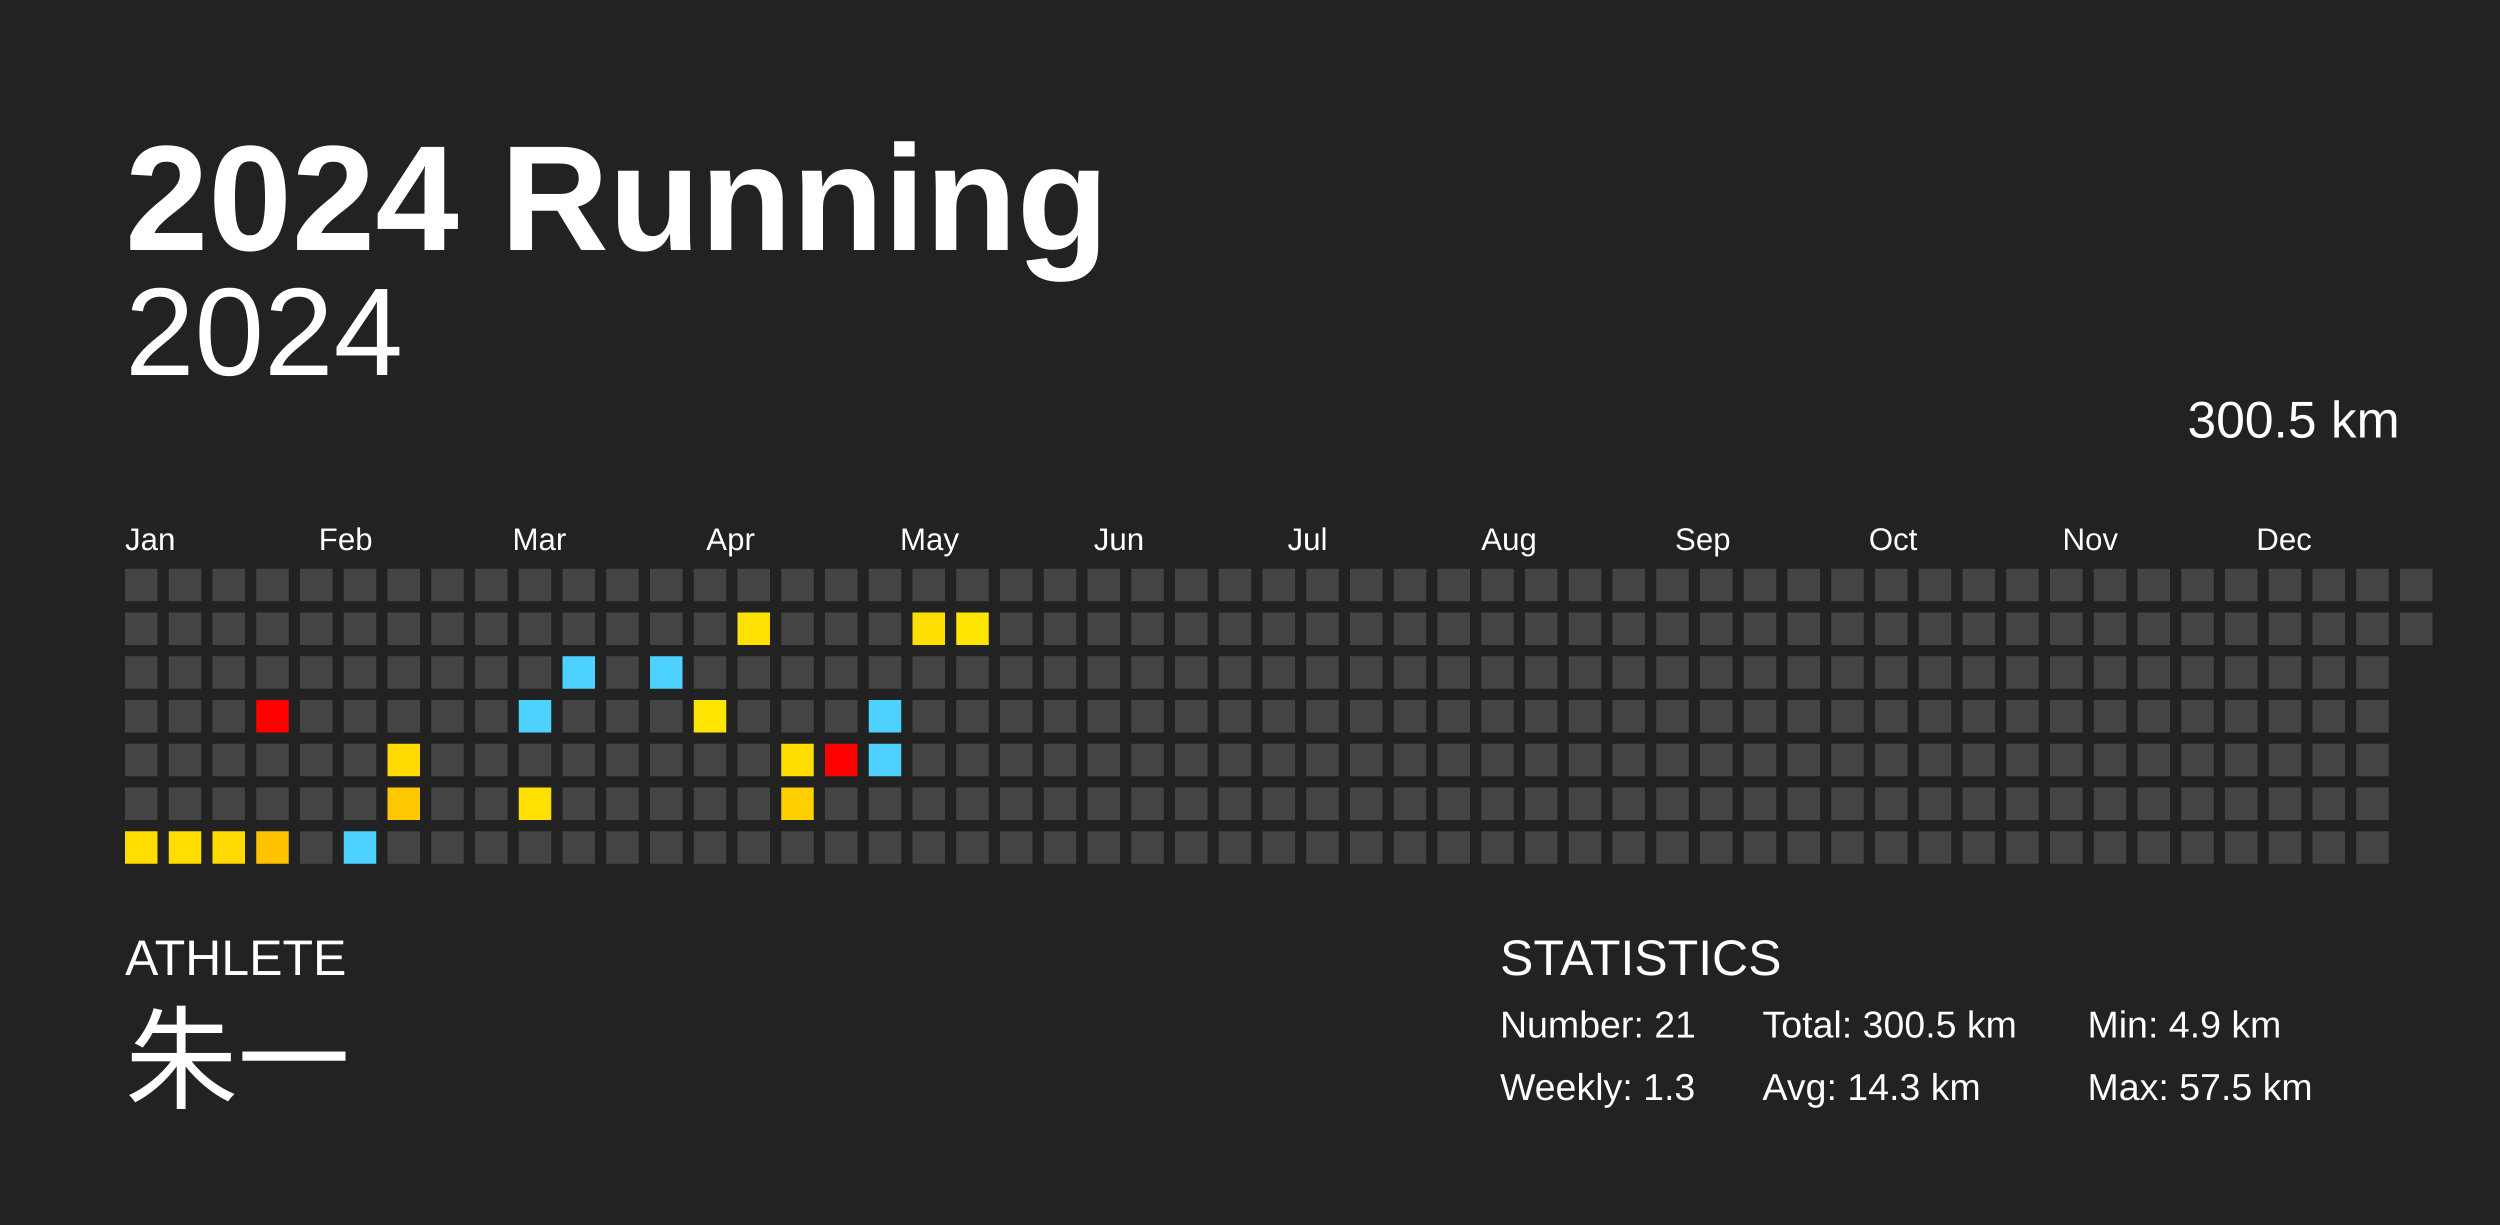
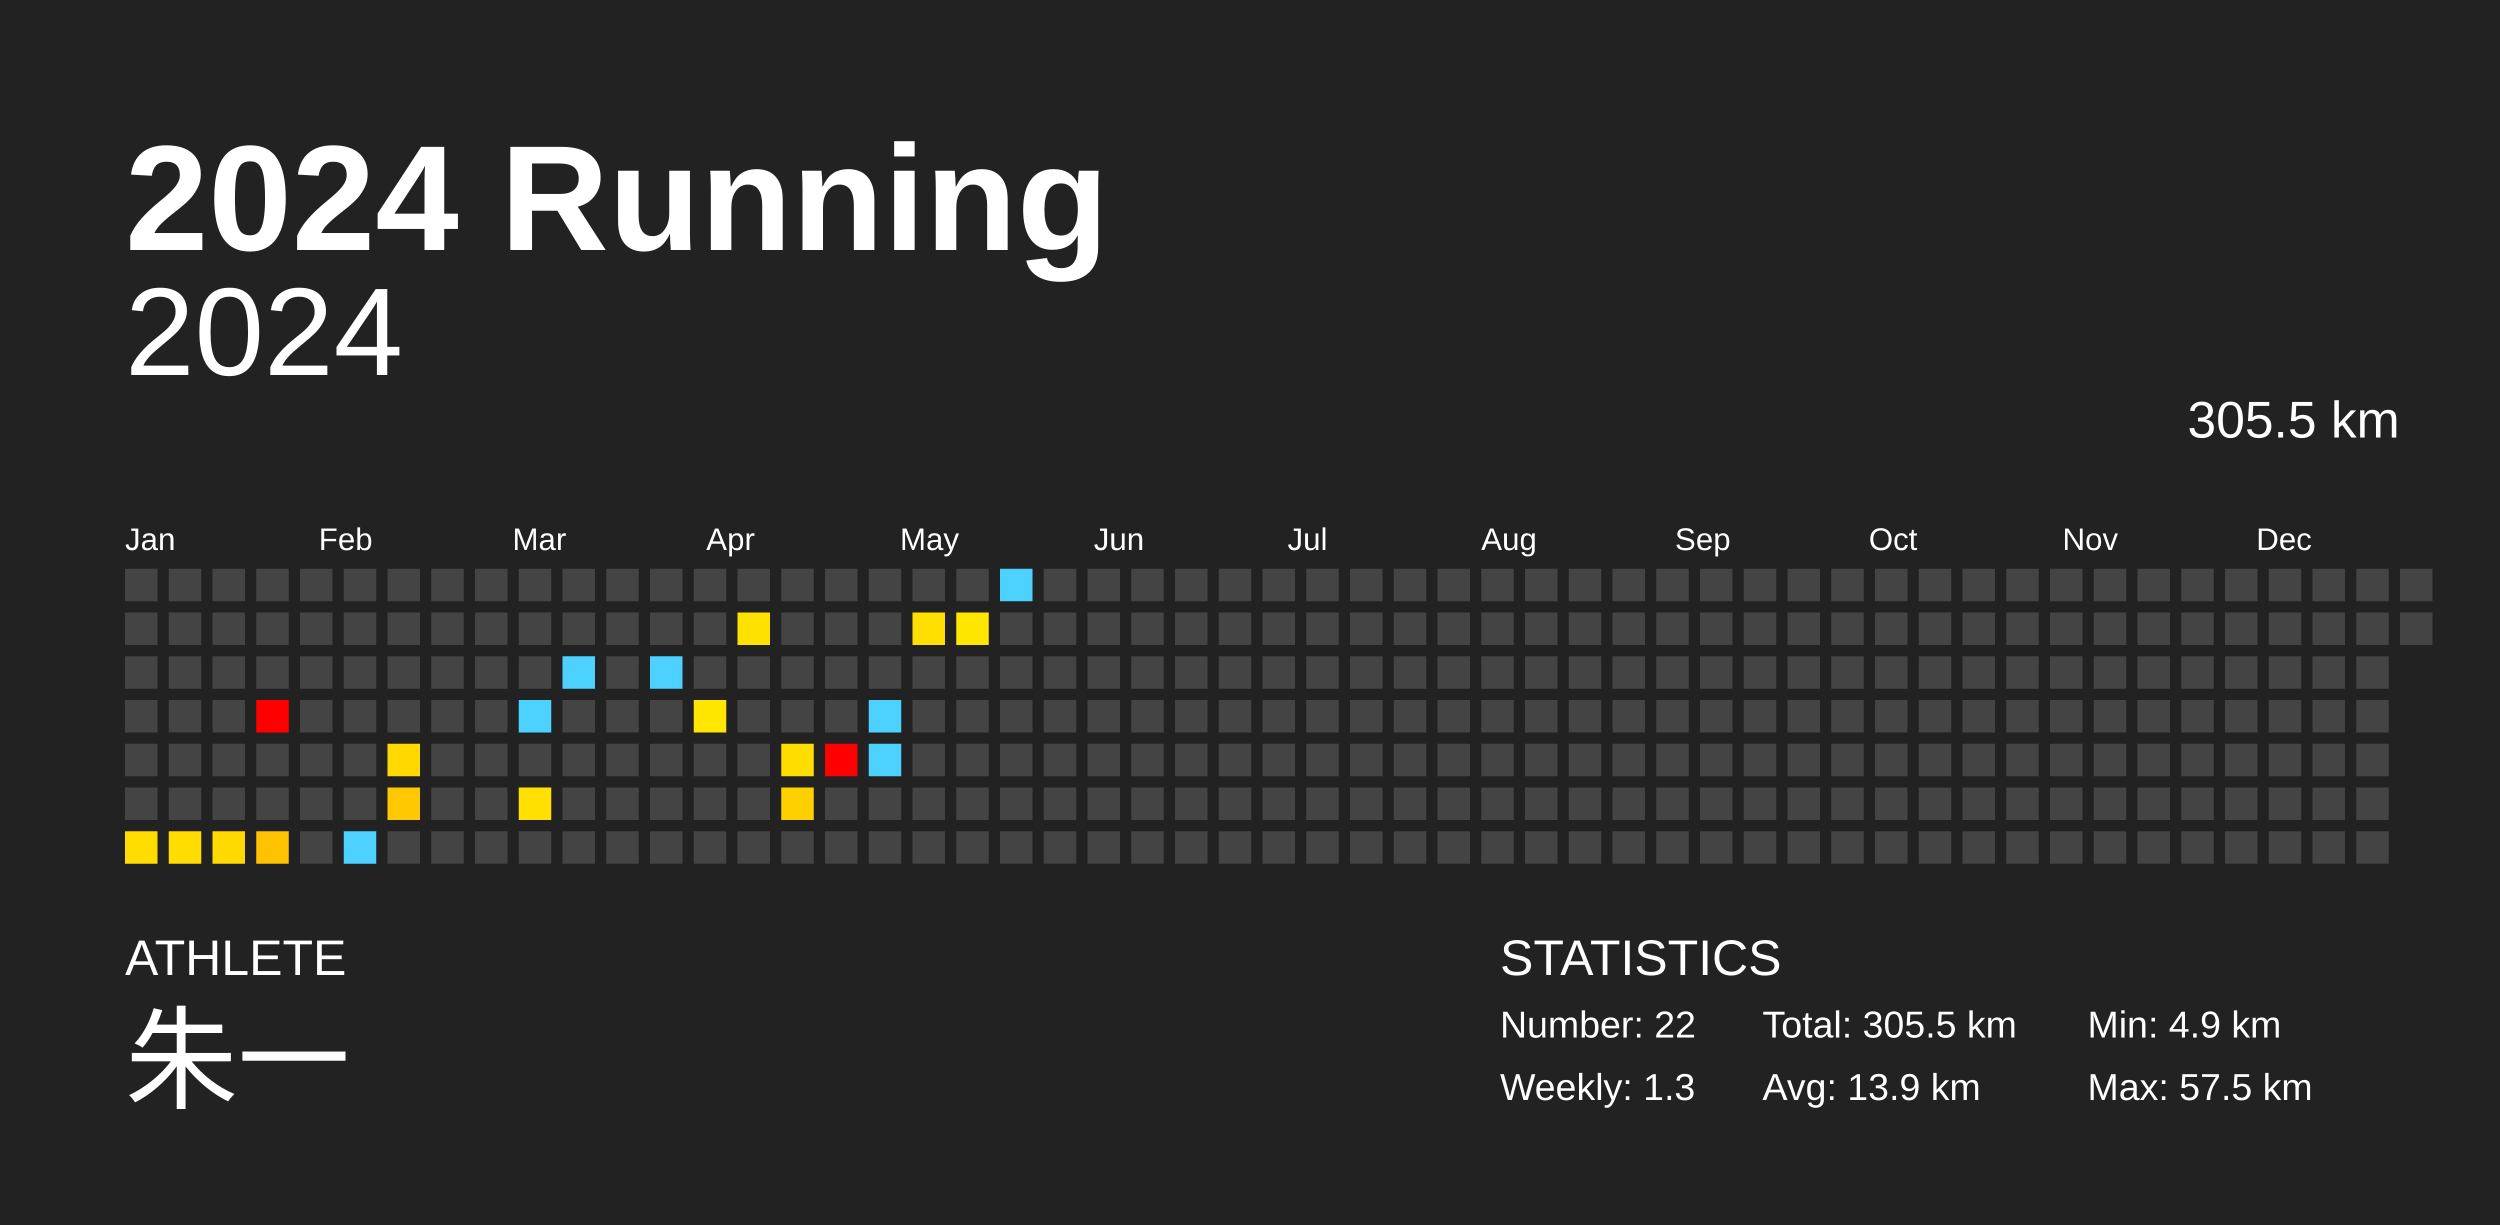
<svg xmlns="http://www.w3.org/2000/svg" baseProfile="full" height="98mm" version="1.1" viewBox="0,0,200,98" width="200mm">
  <defs />
  <rect fill="#222222" height="98" width="200" x="0" y="0" />
  <text fill="#FFFFFF" style="font-size:12px; font-family:Arial; font-weight:bold;" x="10" y="20">2024 Running</text>
  <text fill="#FFFFFF" style="font-size:4px; font-family:Arial" x="10" y="78">ATHLETE</text>
  <text fill="#FFFFFF" style="font-size:9px; font-family:Arial" x="10" y="88">朱一</text>
  <text fill="#FFFFFF" style="font-size:4px; font-family:Arial" x="120" y="78">STATISTICS</text>
-   <text fill="#FFFFFF" style="font-size:3px; font-family:Arial" x="120" y="83">Number: 21</text>
+   <text fill="#FFFFFF" style="font-size:3px; font-family:Arial" x="120" y="83">Number: 22</text>
  <text fill="#FFFFFF" style="font-size:3px; font-family:Arial" x="120" y="88">Weekly: 1.3</text>
-   <text fill="#FFFFFF" style="font-size:3px; font-family:Arial" x="141" y="83">Total: 300.5 km</text>
-   <text fill="#FFFFFF" style="font-size:3px; font-family:Arial" x="141" y="88">Avg: 14.3 km</text>
+   <text fill="#FFFFFF" style="font-size:3px; font-family:Arial" x="141" y="83">Total: 305.5 km</text>
+   <text fill="#FFFFFF" style="font-size:3px; font-family:Arial" x="141" y="88">Avg: 13.9 km</text>
  <text fill="#FFFFFF" style="font-size:3px; font-family:Arial" x="167" y="83">Min: 4.9 km</text>
  <text fill="#FFFFFF" style="font-size:3px; font-family:Arial" x="167" y="88">Max: 57.5 km</text>
  <text alignment-baseline="hanging" fill="#FFFFFF" style="font-size:10.0px; font-family:Arial;" x="10" y="30">2024</text>
-   <text alignment-baseline="hanging" fill="#FFFFFF" style="font-size:4.125px; font-family:Arial;" x="175" y="35">300.5 km</text>
+   <text alignment-baseline="hanging" fill="#FFFFFF" style="font-size:4.125px; font-family:Arial;" x="175" y="35">305.5 km</text>
  <text fill="#FFFFFF" style="font-size:2.5px; font-family:Arial" x="10.0" y="44">Jan</text>
  <text fill="#FFFFFF" style="font-size:2.5px; font-family:Arial" x="25.5" y="44">Feb</text>
  <text fill="#FFFFFF" style="font-size:2.5px; font-family:Arial" x="41.0" y="44">Mar</text>
  <text fill="#FFFFFF" style="font-size:2.5px; font-family:Arial" x="56.5" y="44">Apr</text>
  <text fill="#FFFFFF" style="font-size:2.5px; font-family:Arial" x="72.0" y="44">May</text>
  <text fill="#FFFFFF" style="font-size:2.5px; font-family:Arial" x="87.5" y="44">Jun</text>
  <text fill="#FFFFFF" style="font-size:2.5px; font-family:Arial" x="103.0" y="44">Jul</text>
  <text fill="#FFFFFF" style="font-size:2.5px; font-family:Arial" x="118.5" y="44">Aug</text>
  <text fill="#FFFFFF" style="font-size:2.5px; font-family:Arial" x="134.0" y="44">Sep</text>
  <text fill="#FFFFFF" style="font-size:2.5px; font-family:Arial" x="149.5" y="44">Oct</text>
  <text fill="#FFFFFF" style="font-size:2.5px; font-family:Arial" x="165.0" y="44">Nov</text>
  <text fill="#FFFFFF" style="font-size:2.5px; font-family:Arial" x="180.5" y="44">Dec</text>
  <rect fill="#444444" height="2.6" width="2.6" x="10.0" y="45.5" />
  <rect fill="#444444" height="2.6" width="2.6" x="10.0" y="49.0" />
  <rect fill="#444444" height="2.6" width="2.6" x="10.0" y="52.5" />
  <rect fill="#444444" height="2.6" width="2.6" x="10.0" y="56.0" />
  <rect fill="#444444" height="2.6" width="2.6" x="10.0" y="59.5" />
  <rect fill="#444444" height="2.6" width="2.6" x="10.0" y="63.0" />
  <rect fill="#ffdd00" height="2.6" width="2.6" x="10.0" y="66.5" />
  <rect fill="#444444" height="2.6" width="2.6" x="13.5" y="45.5" />
  <rect fill="#444444" height="2.6" width="2.6" x="13.5" y="49.0" />
  <rect fill="#444444" height="2.6" width="2.6" x="13.5" y="52.5" />
  <rect fill="#444444" height="2.6" width="2.6" x="13.5" y="56.0" />
  <rect fill="#444444" height="2.6" width="2.6" x="13.5" y="59.5" />
  <rect fill="#444444" height="2.6" width="2.6" x="13.5" y="63.0" />
  <rect fill="#ffdd00" height="2.6" width="2.6" x="13.5" y="66.5" />
  <rect fill="#444444" height="2.6" width="2.6" x="17.0" y="45.5" />
  <rect fill="#444444" height="2.6" width="2.6" x="17.0" y="49.0" />
  <rect fill="#444444" height="2.6" width="2.6" x="17.0" y="52.5" />
  <rect fill="#444444" height="2.6" width="2.6" x="17.0" y="56.0" />
  <rect fill="#444444" height="2.6" width="2.6" x="17.0" y="59.5" />
  <rect fill="#444444" height="2.6" width="2.6" x="17.0" y="63.0" />
  <rect fill="#ffd900" height="2.6" width="2.6" x="17.0" y="66.5" />
  <rect fill="#444444" height="2.6" width="2.6" x="20.5" y="45.5" />
  <rect fill="#444444" height="2.6" width="2.6" x="20.5" y="49.0" />
  <rect fill="#444444" height="2.6" width="2.6" x="20.5" y="52.5" />
  <rect fill="red" height="2.6" width="2.6" x="20.5" y="56.0" />
  <rect fill="#444444" height="2.6" width="2.6" x="20.5" y="59.5" />
  <rect fill="#444444" height="2.6" width="2.6" x="20.5" y="63.0" />
  <rect fill="#ffc200" height="2.6" width="2.6" x="20.5" y="66.5" />
  <rect fill="#444444" height="2.6" width="2.6" x="24.0" y="45.5" />
  <rect fill="#444444" height="2.6" width="2.6" x="24.0" y="49.0" />
  <rect fill="#444444" height="2.6" width="2.6" x="24.0" y="52.5" />
  <rect fill="#444444" height="2.6" width="2.6" x="24.0" y="56.0" />
  <rect fill="#444444" height="2.6" width="2.6" x="24.0" y="59.5" />
  <rect fill="#444444" height="2.6" width="2.6" x="24.0" y="63.0" />
  <rect fill="#444444" height="2.6" width="2.6" x="24.0" y="66.5" />
  <rect fill="#444444" height="2.6" width="2.6" x="27.5" y="45.5" />
  <rect fill="#444444" height="2.6" width="2.6" x="27.5" y="49.0" />
  <rect fill="#444444" height="2.6" width="2.6" x="27.5" y="52.5" />
  <rect fill="#444444" height="2.6" width="2.6" x="27.5" y="56.0" />
  <rect fill="#444444" height="2.6" width="2.6" x="27.5" y="59.5" />
  <rect fill="#444444" height="2.6" width="2.6" x="27.5" y="63.0" />
  <rect fill="#4dd2ff" height="2.6" width="2.6" x="27.5" y="66.5" />
  <rect fill="#444444" height="2.6" width="2.6" x="31.0" y="45.5" />
  <rect fill="#444444" height="2.6" width="2.6" x="31.0" y="49.0" />
  <rect fill="#444444" height="2.6" width="2.6" x="31.0" y="52.5" />
  <rect fill="#444444" height="2.6" width="2.6" x="31.0" y="56.0" />
  <rect fill="#ffd900" height="2.6" width="2.6" x="31.0" y="59.5" />
  <rect fill="#ffc800" height="2.6" width="2.6" x="31.0" y="63.0" />
  <rect fill="#444444" height="2.6" width="2.6" x="31.0" y="66.5" />
  <rect fill="#444444" height="2.6" width="2.6" x="34.5" y="45.5" />
  <rect fill="#444444" height="2.6" width="2.6" x="34.5" y="49.0" />
  <rect fill="#444444" height="2.6" width="2.6" x="34.5" y="52.5" />
  <rect fill="#444444" height="2.6" width="2.6" x="34.5" y="56.0" />
  <rect fill="#444444" height="2.6" width="2.6" x="34.5" y="59.5" />
  <rect fill="#444444" height="2.6" width="2.6" x="34.5" y="63.0" />
  <rect fill="#444444" height="2.6" width="2.6" x="34.5" y="66.5" />
  <rect fill="#444444" height="2.6" width="2.6" x="38.0" y="45.5" />
  <rect fill="#444444" height="2.6" width="2.6" x="38.0" y="49.0" />
  <rect fill="#444444" height="2.6" width="2.6" x="38.0" y="52.5" />
  <rect fill="#444444" height="2.6" width="2.6" x="38.0" y="56.0" />
  <rect fill="#444444" height="2.6" width="2.6" x="38.0" y="59.5" />
  <rect fill="#444444" height="2.6" width="2.6" x="38.0" y="63.0" />
  <rect fill="#444444" height="2.6" width="2.6" x="38.0" y="66.5" />
  <rect fill="#444444" height="2.6" width="2.6" x="41.5" y="45.5" />
  <rect fill="#444444" height="2.6" width="2.6" x="41.5" y="49.0" />
  <rect fill="#444444" height="2.6" width="2.6" x="41.5" y="52.5" />
  <rect fill="#4dd2ff" height="2.6" width="2.6" x="41.5" y="56.0" />
  <rect fill="#444444" height="2.6" width="2.6" x="41.5" y="59.5" />
  <rect fill="#ffe000" height="2.6" width="2.6" x="41.5" y="63.0" />
  <rect fill="#444444" height="2.6" width="2.6" x="41.5" y="66.5" />
  <rect fill="#444444" height="2.6" width="2.6" x="45.0" y="45.5" />
  <rect fill="#444444" height="2.6" width="2.6" x="45.0" y="49.0" />
  <rect fill="#4dd2ff" height="2.6" width="2.6" x="45.0" y="52.5" />
  <rect fill="#444444" height="2.6" width="2.6" x="45.0" y="56.0" />
  <rect fill="#444444" height="2.6" width="2.6" x="45.0" y="59.5" />
  <rect fill="#444444" height="2.6" width="2.6" x="45.0" y="63.0" />
  <rect fill="#444444" height="2.6" width="2.6" x="45.0" y="66.5" />
  <rect fill="#444444" height="2.6" width="2.6" x="48.5" y="45.5" />
  <rect fill="#444444" height="2.6" width="2.6" x="48.5" y="49.0" />
  <rect fill="#444444" height="2.6" width="2.6" x="48.5" y="52.5" />
  <rect fill="#444444" height="2.6" width="2.6" x="48.5" y="56.0" />
  <rect fill="#444444" height="2.6" width="2.6" x="48.5" y="59.5" />
  <rect fill="#444444" height="2.6" width="2.6" x="48.5" y="63.0" />
  <rect fill="#444444" height="2.6" width="2.6" x="48.5" y="66.5" />
  <rect fill="#444444" height="2.6" width="2.6" x="52.0" y="45.5" />
  <rect fill="#444444" height="2.6" width="2.6" x="52.0" y="49.0" />
  <rect fill="#4dd2ff" height="2.6" width="2.6" x="52.0" y="52.5" />
  <rect fill="#444444" height="2.6" width="2.6" x="52.0" y="56.0" />
  <rect fill="#444444" height="2.6" width="2.6" x="52.0" y="59.5" />
  <rect fill="#444444" height="2.6" width="2.6" x="52.0" y="63.0" />
  <rect fill="#444444" height="2.6" width="2.6" x="52.0" y="66.5" />
  <rect fill="#444444" height="2.6" width="2.6" x="55.5" y="45.5" />
  <rect fill="#444444" height="2.6" width="2.6" x="55.5" y="49.0" />
  <rect fill="#444444" height="2.6" width="2.6" x="55.5" y="52.5" />
  <rect fill="#ffe600" height="2.6" width="2.6" x="55.5" y="56.0" />
  <rect fill="#444444" height="2.6" width="2.6" x="55.5" y="59.5" />
  <rect fill="#444444" height="2.6" width="2.6" x="55.5" y="63.0" />
  <rect fill="#444444" height="2.6" width="2.6" x="55.5" y="66.5" />
  <rect fill="#444444" height="2.6" width="2.6" x="59.0" y="45.5" />
  <rect fill="#ffe100" height="2.6" width="2.6" x="59.0" y="49.0" />
  <rect fill="#444444" height="2.6" width="2.6" x="59.0" y="52.5" />
  <rect fill="#444444" height="2.6" width="2.6" x="59.0" y="56.0" />
  <rect fill="#444444" height="2.6" width="2.6" x="59.0" y="59.5" />
  <rect fill="#444444" height="2.6" width="2.6" x="59.0" y="63.0" />
  <rect fill="#444444" height="2.6" width="2.6" x="59.0" y="66.5" />
  <rect fill="#444444" height="2.6" width="2.6" x="62.5" y="45.5" />
  <rect fill="#444444" height="2.6" width="2.6" x="62.5" y="49.0" />
  <rect fill="#444444" height="2.6" width="2.6" x="62.5" y="52.5" />
  <rect fill="#444444" height="2.6" width="2.6" x="62.5" y="56.0" />
  <rect fill="#ffdd00" height="2.6" width="2.6" x="62.5" y="59.5" />
  <rect fill="#ffd000" height="2.6" width="2.6" x="62.5" y="63.0" />
  <rect fill="#444444" height="2.6" width="2.6" x="62.5" y="66.5" />
  <rect fill="#444444" height="2.6" width="2.6" x="66.0" y="45.5" />
  <rect fill="#444444" height="2.6" width="2.6" x="66.0" y="49.0" />
  <rect fill="#444444" height="2.6" width="2.6" x="66.0" y="52.5" />
  <rect fill="#444444" height="2.6" width="2.6" x="66.0" y="56.0" />
  <rect fill="red" height="2.6" width="2.6" x="66.0" y="59.5" />
  <rect fill="#444444" height="2.6" width="2.6" x="66.0" y="63.0" />
  <rect fill="#444444" height="2.6" width="2.6" x="66.0" y="66.5" />
  <rect fill="#444444" height="2.6" width="2.6" x="69.5" y="45.5" />
  <rect fill="#444444" height="2.6" width="2.6" x="69.5" y="49.0" />
  <rect fill="#444444" height="2.6" width="2.6" x="69.5" y="52.5" />
  <rect fill="#4dd2ff" height="2.6" width="2.6" x="69.5" y="56.0" />
  <rect fill="#4dd2ff" height="2.6" width="2.6" x="69.5" y="59.5" />
  <rect fill="#444444" height="2.6" width="2.6" x="69.5" y="63.0" />
  <rect fill="#444444" height="2.6" width="2.6" x="69.5" y="66.5" />
  <rect fill="#444444" height="2.6" width="2.6" x="73.0" y="45.5" />
  <rect fill="#ffdf00" height="2.6" width="2.6" x="73.0" y="49.0" />
  <rect fill="#444444" height="2.6" width="2.6" x="73.0" y="52.5" />
  <rect fill="#444444" height="2.6" width="2.6" x="73.0" y="56.0" />
  <rect fill="#444444" height="2.6" width="2.6" x="73.0" y="59.5" />
  <rect fill="#444444" height="2.6" width="2.6" x="73.0" y="63.0" />
  <rect fill="#444444" height="2.6" width="2.6" x="73.0" y="66.5" />
  <rect fill="#444444" height="2.6" width="2.6" x="76.5" y="45.5" />
  <rect fill="#ffe600" height="2.6" width="2.6" x="76.5" y="49.0" />
  <rect fill="#444444" height="2.6" width="2.6" x="76.5" y="52.5" />
  <rect fill="#444444" height="2.6" width="2.6" x="76.5" y="56.0" />
  <rect fill="#444444" height="2.6" width="2.6" x="76.5" y="59.5" />
  <rect fill="#444444" height="2.6" width="2.6" x="76.5" y="63.0" />
  <rect fill="#444444" height="2.6" width="2.6" x="76.5" y="66.5" />
-   <rect fill="#444444" height="2.6" width="2.6" x="80.0" y="45.5" />
+   <rect fill="#4dd2ff" height="2.6" width="2.6" x="80.0" y="45.5" />
  <rect fill="#444444" height="2.6" width="2.6" x="80.0" y="49.0" />
  <rect fill="#444444" height="2.6" width="2.6" x="80.0" y="52.5" />
  <rect fill="#444444" height="2.6" width="2.6" x="80.0" y="56.0" />
  <rect fill="#444444" height="2.6" width="2.6" x="80.0" y="59.5" />
  <rect fill="#444444" height="2.6" width="2.6" x="80.0" y="63.0" />
  <rect fill="#444444" height="2.6" width="2.6" x="80.0" y="66.5" />
  <rect fill="#444444" height="2.6" width="2.6" x="83.5" y="45.5" />
  <rect fill="#444444" height="2.6" width="2.6" x="83.5" y="49.0" />
  <rect fill="#444444" height="2.6" width="2.6" x="83.5" y="52.5" />
  <rect fill="#444444" height="2.6" width="2.6" x="83.5" y="56.0" />
  <rect fill="#444444" height="2.6" width="2.6" x="83.5" y="59.5" />
  <rect fill="#444444" height="2.6" width="2.6" x="83.5" y="63.0" />
  <rect fill="#444444" height="2.6" width="2.6" x="83.5" y="66.5" />
  <rect fill="#444444" height="2.6" width="2.6" x="87.0" y="45.5" />
  <rect fill="#444444" height="2.6" width="2.6" x="87.0" y="49.0" />
  <rect fill="#444444" height="2.6" width="2.6" x="87.0" y="52.5" />
  <rect fill="#444444" height="2.6" width="2.6" x="87.0" y="56.0" />
  <rect fill="#444444" height="2.6" width="2.6" x="87.0" y="59.5" />
  <rect fill="#444444" height="2.6" width="2.6" x="87.0" y="63.0" />
  <rect fill="#444444" height="2.6" width="2.6" x="87.0" y="66.5" />
  <rect fill="#444444" height="2.6" width="2.6" x="90.5" y="45.5" />
  <rect fill="#444444" height="2.6" width="2.6" x="90.5" y="49.0" />
  <rect fill="#444444" height="2.6" width="2.6" x="90.5" y="52.5" />
  <rect fill="#444444" height="2.6" width="2.6" x="90.5" y="56.0" />
  <rect fill="#444444" height="2.6" width="2.6" x="90.5" y="59.5" />
  <rect fill="#444444" height="2.6" width="2.6" x="90.5" y="63.0" />
  <rect fill="#444444" height="2.6" width="2.6" x="90.5" y="66.5" />
  <rect fill="#444444" height="2.6" width="2.6" x="94.0" y="45.5" />
  <rect fill="#444444" height="2.6" width="2.6" x="94.0" y="49.0" />
  <rect fill="#444444" height="2.6" width="2.6" x="94.0" y="52.5" />
  <rect fill="#444444" height="2.6" width="2.6" x="94.0" y="56.0" />
  <rect fill="#444444" height="2.6" width="2.6" x="94.0" y="59.5" />
  <rect fill="#444444" height="2.6" width="2.6" x="94.0" y="63.0" />
  <rect fill="#444444" height="2.6" width="2.6" x="94.0" y="66.5" />
  <rect fill="#444444" height="2.6" width="2.6" x="97.5" y="45.5" />
  <rect fill="#444444" height="2.6" width="2.6" x="97.5" y="49.0" />
  <rect fill="#444444" height="2.6" width="2.6" x="97.5" y="52.5" />
  <rect fill="#444444" height="2.6" width="2.6" x="97.5" y="56.0" />
  <rect fill="#444444" height="2.6" width="2.6" x="97.5" y="59.5" />
  <rect fill="#444444" height="2.6" width="2.6" x="97.5" y="63.0" />
  <rect fill="#444444" height="2.6" width="2.6" x="97.5" y="66.5" />
  <rect fill="#444444" height="2.6" width="2.6" x="101.0" y="45.5" />
  <rect fill="#444444" height="2.6" width="2.6" x="101.0" y="49.0" />
  <rect fill="#444444" height="2.6" width="2.6" x="101.0" y="52.5" />
  <rect fill="#444444" height="2.6" width="2.6" x="101.0" y="56.0" />
  <rect fill="#444444" height="2.6" width="2.6" x="101.0" y="59.5" />
  <rect fill="#444444" height="2.6" width="2.6" x="101.0" y="63.0" />
  <rect fill="#444444" height="2.6" width="2.6" x="101.0" y="66.5" />
  <rect fill="#444444" height="2.6" width="2.6" x="104.5" y="45.5" />
  <rect fill="#444444" height="2.6" width="2.6" x="104.5" y="49.0" />
  <rect fill="#444444" height="2.6" width="2.6" x="104.5" y="52.5" />
  <rect fill="#444444" height="2.6" width="2.6" x="104.5" y="56.0" />
  <rect fill="#444444" height="2.6" width="2.6" x="104.5" y="59.5" />
  <rect fill="#444444" height="2.6" width="2.6" x="104.5" y="63.0" />
  <rect fill="#444444" height="2.6" width="2.6" x="104.5" y="66.5" />
  <rect fill="#444444" height="2.6" width="2.6" x="108.0" y="45.5" />
  <rect fill="#444444" height="2.6" width="2.6" x="108.0" y="49.0" />
  <rect fill="#444444" height="2.6" width="2.6" x="108.0" y="52.5" />
  <rect fill="#444444" height="2.6" width="2.6" x="108.0" y="56.0" />
  <rect fill="#444444" height="2.6" width="2.6" x="108.0" y="59.5" />
  <rect fill="#444444" height="2.6" width="2.6" x="108.0" y="63.0" />
  <rect fill="#444444" height="2.6" width="2.6" x="108.0" y="66.5" />
  <rect fill="#444444" height="2.6" width="2.6" x="111.5" y="45.5" />
  <rect fill="#444444" height="2.6" width="2.6" x="111.5" y="49.0" />
  <rect fill="#444444" height="2.6" width="2.6" x="111.5" y="52.5" />
  <rect fill="#444444" height="2.6" width="2.6" x="111.5" y="56.0" />
  <rect fill="#444444" height="2.6" width="2.6" x="111.5" y="59.5" />
  <rect fill="#444444" height="2.6" width="2.6" x="111.5" y="63.0" />
  <rect fill="#444444" height="2.6" width="2.6" x="111.5" y="66.5" />
  <rect fill="#444444" height="2.6" width="2.6" x="115.0" y="45.5" />
  <rect fill="#444444" height="2.6" width="2.6" x="115.0" y="49.0" />
  <rect fill="#444444" height="2.6" width="2.6" x="115.0" y="52.5" />
  <rect fill="#444444" height="2.6" width="2.6" x="115.0" y="56.0" />
  <rect fill="#444444" height="2.6" width="2.6" x="115.0" y="59.5" />
  <rect fill="#444444" height="2.6" width="2.6" x="115.0" y="63.0" />
  <rect fill="#444444" height="2.6" width="2.6" x="115.0" y="66.5" />
  <rect fill="#444444" height="2.6" width="2.6" x="118.5" y="45.5" />
  <rect fill="#444444" height="2.6" width="2.6" x="118.5" y="49.0" />
  <rect fill="#444444" height="2.6" width="2.6" x="118.5" y="52.5" />
  <rect fill="#444444" height="2.6" width="2.6" x="118.5" y="56.0" />
  <rect fill="#444444" height="2.6" width="2.6" x="118.5" y="59.5" />
  <rect fill="#444444" height="2.6" width="2.6" x="118.5" y="63.0" />
  <rect fill="#444444" height="2.6" width="2.6" x="118.5" y="66.5" />
  <rect fill="#444444" height="2.6" width="2.6" x="122.0" y="45.5" />
  <rect fill="#444444" height="2.6" width="2.6" x="122.0" y="49.0" />
  <rect fill="#444444" height="2.6" width="2.6" x="122.0" y="52.5" />
  <rect fill="#444444" height="2.6" width="2.6" x="122.0" y="56.0" />
  <rect fill="#444444" height="2.6" width="2.6" x="122.0" y="59.5" />
  <rect fill="#444444" height="2.6" width="2.6" x="122.0" y="63.0" />
  <rect fill="#444444" height="2.6" width="2.6" x="122.0" y="66.5" />
  <rect fill="#444444" height="2.6" width="2.6" x="125.5" y="45.5" />
  <rect fill="#444444" height="2.6" width="2.6" x="125.5" y="49.0" />
  <rect fill="#444444" height="2.6" width="2.6" x="125.5" y="52.5" />
  <rect fill="#444444" height="2.6" width="2.6" x="125.5" y="56.0" />
  <rect fill="#444444" height="2.6" width="2.6" x="125.5" y="59.5" />
  <rect fill="#444444" height="2.6" width="2.6" x="125.5" y="63.0" />
  <rect fill="#444444" height="2.6" width="2.6" x="125.5" y="66.5" />
  <rect fill="#444444" height="2.6" width="2.6" x="129.0" y="45.5" />
  <rect fill="#444444" height="2.6" width="2.6" x="129.0" y="49.0" />
  <rect fill="#444444" height="2.6" width="2.6" x="129.0" y="52.5" />
  <rect fill="#444444" height="2.6" width="2.6" x="129.0" y="56.0" />
  <rect fill="#444444" height="2.6" width="2.6" x="129.0" y="59.5" />
  <rect fill="#444444" height="2.6" width="2.6" x="129.0" y="63.0" />
  <rect fill="#444444" height="2.6" width="2.6" x="129.0" y="66.5" />
  <rect fill="#444444" height="2.6" width="2.6" x="132.5" y="45.5" />
  <rect fill="#444444" height="2.6" width="2.6" x="132.5" y="49.0" />
  <rect fill="#444444" height="2.6" width="2.6" x="132.5" y="52.5" />
  <rect fill="#444444" height="2.6" width="2.6" x="132.5" y="56.0" />
  <rect fill="#444444" height="2.6" width="2.6" x="132.5" y="59.5" />
  <rect fill="#444444" height="2.6" width="2.6" x="132.5" y="63.0" />
  <rect fill="#444444" height="2.6" width="2.6" x="132.5" y="66.5" />
  <rect fill="#444444" height="2.6" width="2.6" x="136.0" y="45.5" />
  <rect fill="#444444" height="2.6" width="2.6" x="136.0" y="49.0" />
  <rect fill="#444444" height="2.6" width="2.6" x="136.0" y="52.5" />
  <rect fill="#444444" height="2.6" width="2.6" x="136.0" y="56.0" />
  <rect fill="#444444" height="2.6" width="2.6" x="136.0" y="59.5" />
  <rect fill="#444444" height="2.6" width="2.6" x="136.0" y="63.0" />
  <rect fill="#444444" height="2.6" width="2.6" x="136.0" y="66.5" />
  <rect fill="#444444" height="2.6" width="2.6" x="139.5" y="45.5" />
  <rect fill="#444444" height="2.6" width="2.6" x="139.5" y="49.0" />
  <rect fill="#444444" height="2.6" width="2.6" x="139.5" y="52.5" />
  <rect fill="#444444" height="2.6" width="2.6" x="139.5" y="56.0" />
  <rect fill="#444444" height="2.6" width="2.6" x="139.5" y="59.5" />
  <rect fill="#444444" height="2.6" width="2.6" x="139.5" y="63.0" />
  <rect fill="#444444" height="2.6" width="2.6" x="139.5" y="66.5" />
  <rect fill="#444444" height="2.6" width="2.6" x="143.0" y="45.5" />
  <rect fill="#444444" height="2.6" width="2.6" x="143.0" y="49.0" />
  <rect fill="#444444" height="2.6" width="2.6" x="143.0" y="52.5" />
  <rect fill="#444444" height="2.6" width="2.6" x="143.0" y="56.0" />
  <rect fill="#444444" height="2.6" width="2.6" x="143.0" y="59.5" />
  <rect fill="#444444" height="2.6" width="2.6" x="143.0" y="63.0" />
  <rect fill="#444444" height="2.6" width="2.6" x="143.0" y="66.5" />
  <rect fill="#444444" height="2.6" width="2.6" x="146.5" y="45.5" />
  <rect fill="#444444" height="2.6" width="2.6" x="146.5" y="49.0" />
  <rect fill="#444444" height="2.6" width="2.6" x="146.5" y="52.5" />
  <rect fill="#444444" height="2.6" width="2.6" x="146.5" y="56.0" />
  <rect fill="#444444" height="2.6" width="2.6" x="146.5" y="59.5" />
  <rect fill="#444444" height="2.6" width="2.6" x="146.5" y="63.0" />
  <rect fill="#444444" height="2.6" width="2.6" x="146.5" y="66.5" />
  <rect fill="#444444" height="2.6" width="2.6" x="150.0" y="45.5" />
  <rect fill="#444444" height="2.6" width="2.6" x="150.0" y="49.0" />
  <rect fill="#444444" height="2.6" width="2.6" x="150.0" y="52.5" />
  <rect fill="#444444" height="2.6" width="2.6" x="150.0" y="56.0" />
  <rect fill="#444444" height="2.6" width="2.6" x="150.0" y="59.5" />
  <rect fill="#444444" height="2.6" width="2.6" x="150.0" y="63.0" />
  <rect fill="#444444" height="2.6" width="2.6" x="150.0" y="66.5" />
  <rect fill="#444444" height="2.6" width="2.6" x="153.5" y="45.5" />
  <rect fill="#444444" height="2.6" width="2.6" x="153.5" y="49.0" />
  <rect fill="#444444" height="2.6" width="2.6" x="153.5" y="52.5" />
  <rect fill="#444444" height="2.6" width="2.6" x="153.5" y="56.0" />
  <rect fill="#444444" height="2.6" width="2.6" x="153.5" y="59.5" />
  <rect fill="#444444" height="2.6" width="2.6" x="153.5" y="63.0" />
  <rect fill="#444444" height="2.6" width="2.6" x="153.5" y="66.5" />
  <rect fill="#444444" height="2.6" width="2.6" x="157.0" y="45.5" />
  <rect fill="#444444" height="2.6" width="2.6" x="157.0" y="49.0" />
  <rect fill="#444444" height="2.6" width="2.6" x="157.0" y="52.5" />
  <rect fill="#444444" height="2.6" width="2.6" x="157.0" y="56.0" />
  <rect fill="#444444" height="2.6" width="2.6" x="157.0" y="59.5" />
  <rect fill="#444444" height="2.6" width="2.6" x="157.0" y="63.0" />
  <rect fill="#444444" height="2.6" width="2.6" x="157.0" y="66.5" />
  <rect fill="#444444" height="2.6" width="2.6" x="160.5" y="45.5" />
  <rect fill="#444444" height="2.6" width="2.6" x="160.5" y="49.0" />
  <rect fill="#444444" height="2.6" width="2.6" x="160.5" y="52.5" />
  <rect fill="#444444" height="2.6" width="2.6" x="160.5" y="56.0" />
  <rect fill="#444444" height="2.6" width="2.6" x="160.5" y="59.5" />
  <rect fill="#444444" height="2.6" width="2.6" x="160.5" y="63.0" />
  <rect fill="#444444" height="2.6" width="2.6" x="160.5" y="66.5" />
  <rect fill="#444444" height="2.6" width="2.6" x="164.0" y="45.5" />
  <rect fill="#444444" height="2.6" width="2.6" x="164.0" y="49.0" />
  <rect fill="#444444" height="2.6" width="2.6" x="164.0" y="52.5" />
  <rect fill="#444444" height="2.6" width="2.6" x="164.0" y="56.0" />
  <rect fill="#444444" height="2.6" width="2.6" x="164.0" y="59.5" />
  <rect fill="#444444" height="2.6" width="2.6" x="164.0" y="63.0" />
  <rect fill="#444444" height="2.6" width="2.6" x="164.0" y="66.5" />
  <rect fill="#444444" height="2.6" width="2.6" x="167.5" y="45.5" />
  <rect fill="#444444" height="2.6" width="2.6" x="167.5" y="49.0" />
  <rect fill="#444444" height="2.6" width="2.6" x="167.5" y="52.5" />
  <rect fill="#444444" height="2.6" width="2.6" x="167.5" y="56.0" />
  <rect fill="#444444" height="2.6" width="2.6" x="167.5" y="59.5" />
  <rect fill="#444444" height="2.6" width="2.6" x="167.5" y="63.0" />
  <rect fill="#444444" height="2.6" width="2.6" x="167.5" y="66.5" />
  <rect fill="#444444" height="2.6" width="2.6" x="171.0" y="45.5" />
  <rect fill="#444444" height="2.6" width="2.6" x="171.0" y="49.0" />
  <rect fill="#444444" height="2.6" width="2.6" x="171.0" y="52.5" />
  <rect fill="#444444" height="2.6" width="2.6" x="171.0" y="56.0" />
  <rect fill="#444444" height="2.6" width="2.6" x="171.0" y="59.5" />
  <rect fill="#444444" height="2.6" width="2.6" x="171.0" y="63.0" />
  <rect fill="#444444" height="2.6" width="2.6" x="171.0" y="66.5" />
  <rect fill="#444444" height="2.6" width="2.6" x="174.5" y="45.5" />
  <rect fill="#444444" height="2.6" width="2.6" x="174.5" y="49.0" />
  <rect fill="#444444" height="2.6" width="2.6" x="174.5" y="52.5" />
  <rect fill="#444444" height="2.6" width="2.6" x="174.5" y="56.0" />
  <rect fill="#444444" height="2.6" width="2.6" x="174.5" y="59.5" />
  <rect fill="#444444" height="2.6" width="2.6" x="174.5" y="63.0" />
  <rect fill="#444444" height="2.6" width="2.6" x="174.5" y="66.5" />
  <rect fill="#444444" height="2.6" width="2.6" x="178.0" y="45.5" />
  <rect fill="#444444" height="2.6" width="2.6" x="178.0" y="49.0" />
  <rect fill="#444444" height="2.6" width="2.6" x="178.0" y="52.5" />
  <rect fill="#444444" height="2.6" width="2.6" x="178.0" y="56.0" />
  <rect fill="#444444" height="2.6" width="2.6" x="178.0" y="59.5" />
  <rect fill="#444444" height="2.6" width="2.6" x="178.0" y="63.0" />
  <rect fill="#444444" height="2.6" width="2.6" x="178.0" y="66.5" />
  <rect fill="#444444" height="2.6" width="2.6" x="181.5" y="45.5" />
  <rect fill="#444444" height="2.6" width="2.6" x="181.5" y="49.0" />
  <rect fill="#444444" height="2.6" width="2.6" x="181.5" y="52.5" />
  <rect fill="#444444" height="2.6" width="2.6" x="181.5" y="56.0" />
  <rect fill="#444444" height="2.6" width="2.6" x="181.5" y="59.5" />
  <rect fill="#444444" height="2.6" width="2.6" x="181.5" y="63.0" />
  <rect fill="#444444" height="2.6" width="2.6" x="181.5" y="66.5" />
  <rect fill="#444444" height="2.6" width="2.6" x="185.0" y="45.5" />
  <rect fill="#444444" height="2.6" width="2.6" x="185.0" y="49.0" />
  <rect fill="#444444" height="2.6" width="2.6" x="185.0" y="52.5" />
  <rect fill="#444444" height="2.6" width="2.6" x="185.0" y="56.0" />
  <rect fill="#444444" height="2.6" width="2.6" x="185.0" y="59.5" />
  <rect fill="#444444" height="2.6" width="2.6" x="185.0" y="63.0" />
  <rect fill="#444444" height="2.6" width="2.6" x="185.0" y="66.5" />
  <rect fill="#444444" height="2.6" width="2.6" x="188.5" y="45.5" />
  <rect fill="#444444" height="2.6" width="2.6" x="188.5" y="49.0" />
  <rect fill="#444444" height="2.6" width="2.6" x="188.5" y="52.5" />
  <rect fill="#444444" height="2.6" width="2.6" x="188.5" y="56.0" />
  <rect fill="#444444" height="2.6" width="2.6" x="188.5" y="59.5" />
  <rect fill="#444444" height="2.6" width="2.6" x="188.5" y="63.0" />
  <rect fill="#444444" height="2.6" width="2.6" x="188.5" y="66.5" />
  <rect fill="#444444" height="2.6" width="2.6" x="192.0" y="45.5" />
  <rect fill="#444444" height="2.6" width="2.6" x="192.0" y="49.0" />
</svg>
